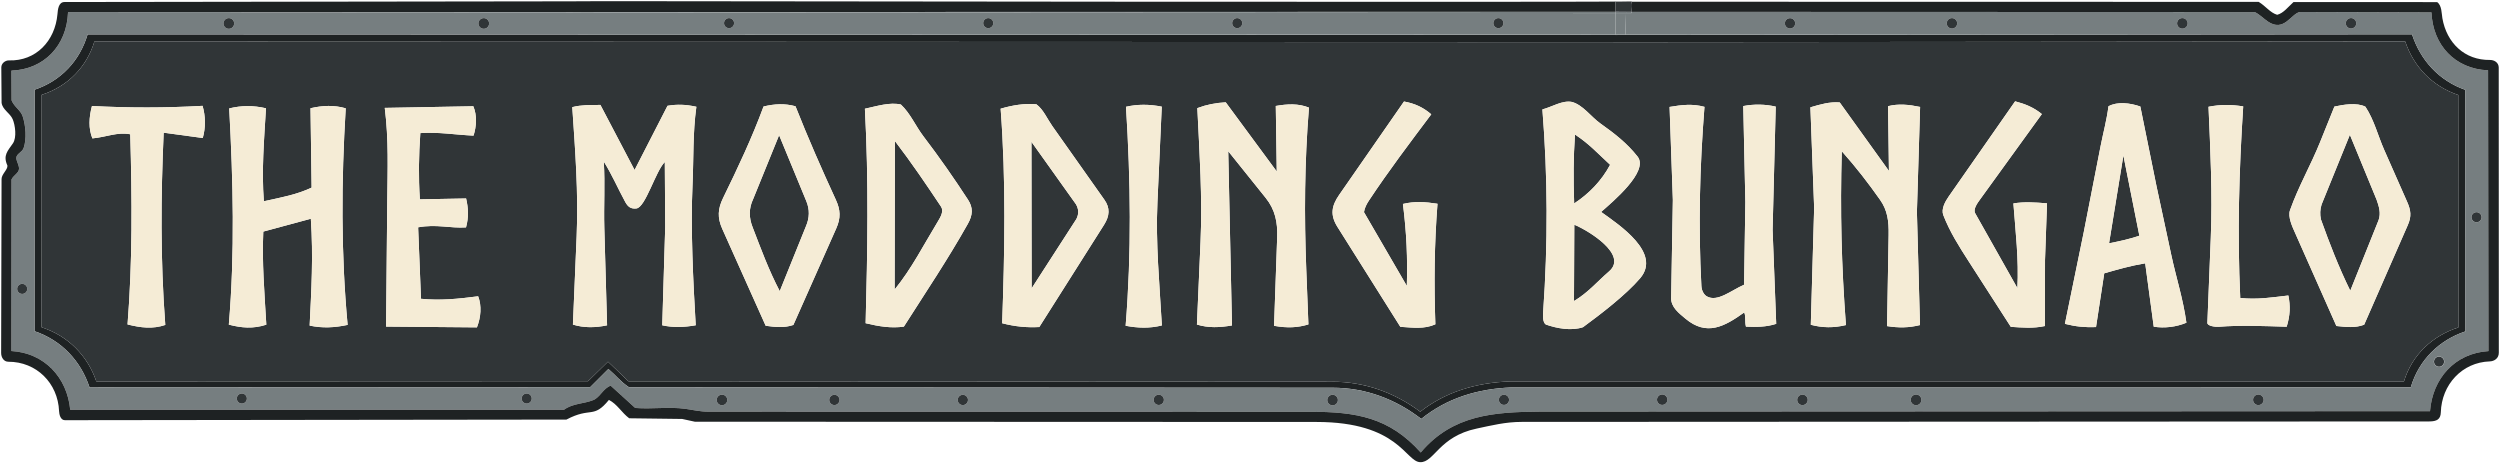
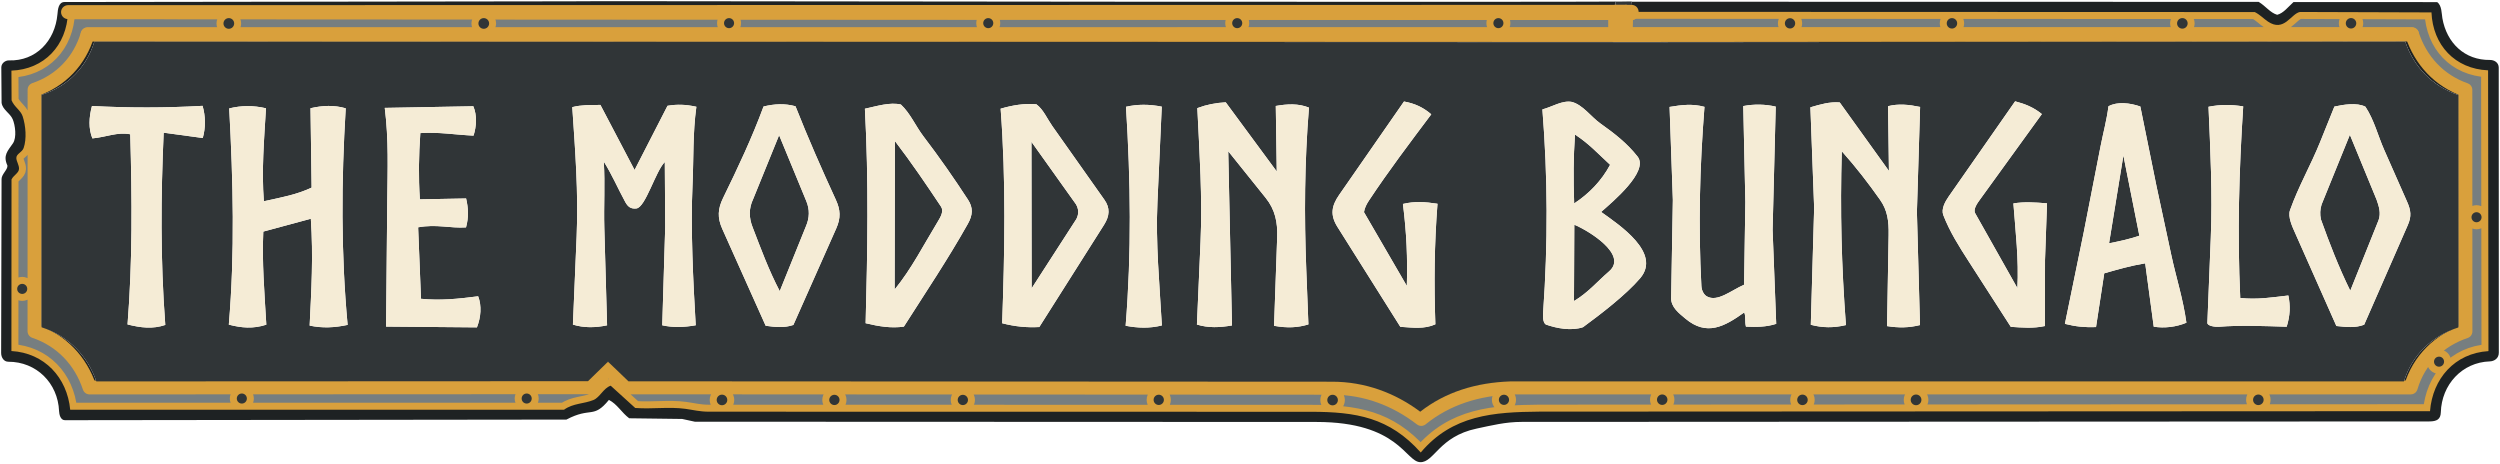
<svg xmlns="http://www.w3.org/2000/svg" id="Layer_1" version="1.1" viewBox="23.016 357.677 537.794 99.67">
  <path d="M271.501,442.908c-.2.2-.324.477-.324.782,0,.305.124.582.324.782-.2-.2-.324-.477-.324-.782s.124-.582.324-.782Z" fill="none" />
  <path d="M273.066,442.908c.2.2.324.477.324.782s-.124.582-.324.782c.2-.2.324-.477.324-.782,0-.305-.124-.582-.324-.782Z" fill="none" />
  <path d="M370.524,365.202l-328.661-.131c-1.689,5.68-5.693,9.972-11.407,11.906l-.013,51.947c5.783,1.953,9.932,6.353,11.839,12.098l107.687-.052,3.918-3.915c1.586,1.33,2.618,2.743,4.457,3.942l151.343.088c7.143.004,13.599,2.494,19.062,6.708,5.525-4.467,12.137-6.492,19.42-6.77l193.437-.003c1.77-5.982,6.193-10.2,11.769-12.057l-.019-51.953c-5.617-1.97-9.627-6.3-11.474-11.953l-171.358.156v-.012ZM540.423,366.607c1.836,5.441,5.823,9.609,11.407,11.505l.019,50.007c-5.544,1.787-9.941,5.847-11.701,11.605l-192.308.003c-7.241.268-13.814,2.216-19.307,6.517-5.431-4.056-11.849-6.453-18.951-6.457l-151.377-.085s-4.395-4.247-4.398-4.216l-4.298,4.19-105.77.05c-1.896-5.53-6.021-9.765-11.77-11.645l.013-50.002c5.68-1.861,9.661-5.993,11.341-11.46l326.743.126v.012l170.358-.15Z" fill="#1e2223" />
-   <path d="M372.803,360.485l-.14,4.577,169.219-.004c1.846,5.653,5.857,9.983,11.474,11.953l.019,51.953c-5.577,1.857-9.999,6.074-11.769,12.057l-193.437.003c-7.284.278-13.895,2.303-19.42,6.77-5.462-4.214-11.919-6.704-19.062-6.708l-151.343-.088c-1.839-1.199-2.871-2.612-4.457-3.942l-3.918,3.915-107.687.052c-1.907-5.745-6.056-10.145-11.839-12.098l.013-51.947c5.714-1.934,9.718-6.226,11.407-11.906l328.661-.008c-0-1.519 0-3.054-.004-4.578l-332.867-.198c-.251,7.182-5.145,12.329-12.175,12.583l.032,6.388c.566,1.425,1.952,2.121,2.387,3.449.661,2.018.89,4.832.208,6.805-.33.954-1.612,1.245-1.572,2.188.031.728.608,1.487.577,2.302-.034.896-1.163,1.359-1.613,2.271l-.023,36.917c7.094.404,11.99,5.702,12.647,12.624l106.237-.003c1.965-1.412,4.254-1.24,6.315-2.082,1.404-.573,2.156-2.56,3.716-3.082l5.277,4.792c3.668.277,7.24-.296,10.765.182,1.787.242,3.063.617,5.109.617l129.387.021c9.829.002,16.982,1.213,23.718,8.759,6.798-8.073,15.642-8.709,25.583-8.794l191.53-.096c.55-6.991,5.317-12.477,12.57-12.92l-.079-60.402c-7.14-.299-11.884-5.457-12.177-12.46l-28.277-.093c-1.92.31-3.401,4.446-6.923,2.05-.985-.67-1.623-1.421-2.806-2.032l-134.053-.048c-.004.088-.014.175-.014.263l-1.193-.001ZM345.348,361.572c.598,0,1.083.485,1.083,1.083s-.485,1.083-1.083,1.083c-.598,0-1.084-.485-1.084-1.083s.485-1.083,1.084-1.083ZM289.163,361.572c.598,0,1.084.485,1.084,1.083s-.485,1.083-1.084,1.083c-.598,0-1.083-.485-1.083-1.083s.485-1.083,1.083-1.083ZM235.607,361.572c.598,0,1.084.485,1.084,1.083s-.485,1.083-1.084,1.083c-.598,0-1.083-.485-1.083-1.083s.485-1.083,1.083-1.083ZM179.848,361.572c.598,0,1.084.485,1.084,1.083s-.485,1.083-1.084,1.083c-.598,0-1.083-.485-1.083-1.083s.485-1.083,1.083-1.083ZM127.083,361.572c.635,0,1.151.515,1.151,1.15s-.515,1.15-1.151,1.15c-.635,0-1.151-.515-1.151-1.15s.515-1.15,1.151-1.15ZM72.239,361.572c.635,0,1.151.515,1.151,1.15s-.515,1.15-1.151,1.15c-.635,0-1.151-.515-1.151-1.15s.515-1.15,1.151-1.15ZM27.794,420.906c-.598,0-1.084-.485-1.084-1.083s.485-1.083,1.084-1.083c.598,0,1.083.485,1.083,1.083s-.485,1.083-1.083,1.083ZM75.039,444.492c-.598,0-1.084-.485-1.084-1.083,0-.598.485-1.083,1.084-1.083.598,0,1.083.485,1.083,1.083,0,.598-.485,1.083-1.083,1.083ZM136.316,444.492c-.598,0-1.084-.485-1.084-1.083,0-.598.485-1.083,1.084-1.083.598,0,1.083.485,1.083,1.083,0,.598-.485,1.083-1.083,1.083ZM178.327,444.85c-.629,0-1.14-.51-1.14-1.139,0-.629.51-1.139,1.14-1.139s1.139.51,1.139,1.139c0,.629-.51,1.139-1.139,1.139ZM202.509,444.812c-.61,0-1.105-.495-1.105-1.105,0-.61.495-1.104,1.105-1.104.61,0,1.105.495,1.105,1.104,0,.61-.495,1.105-1.105,1.105ZM230.141,444.818c-.61,0-1.105-.495-1.105-1.105,0-.61.495-1.105,1.105-1.105s1.105.495,1.105,1.105c0,.61-.495,1.105-1.105,1.105ZM273.066,444.472c-.2.2-.477.324-.782.324s-.582-.124-.782-.324c-.2-.2-.324-.477-.324-.782,0-.305.124-.582.324-.782.2-.2.477-.324.782-.324s.582.124.782.324c.2.2.324.477.324.782,0,.305-.124.582-.324.782ZM309.68,444.874c-.629,0-1.138-.509-1.138-1.138s.51-1.138,1.138-1.138c.629,0,1.138.509,1.138,1.138s-.51,1.138-1.138,1.138ZM346.546,444.781c-.606,0-1.097-.491-1.097-1.097s.491-1.097,1.097-1.097,1.097.491,1.097,1.097-.491,1.097-1.097,1.097ZM380.588,444.782c-.622,0-1.125-.504-1.125-1.125s.504-1.125,1.125-1.125,1.125.504,1.125,1.125-.504,1.125-1.125,1.125ZM410.757,444.825c-.625,0-1.131-.506-1.131-1.13s.506-1.13,1.131-1.13c.625,0,1.131.506,1.131,1.13s-.506,1.13-1.131,1.13ZM435.195,444.847c-.636,0-1.152-.515-1.152-1.151,0-.636.516-1.151,1.152-1.151s1.152.515,1.152,1.151c0,.636-.516,1.151-1.152,1.151ZM508.826,444.82c-.628,0-1.137-.509-1.137-1.137,0-.628.509-1.137,1.137-1.137.628,0,1.137.509,1.137,1.137,0,.628-.509,1.137-1.137,1.137ZM547.697,436.6c-.619,0-1.121-.502-1.121-1.12s.502-1.12,1.121-1.12c.619,0,1.121.502,1.121,1.12s-.502,1.12-1.121,1.12ZM555.762,403.315c.604,0,1.094.489,1.094,1.093,0,.604-.49,1.093-1.094,1.093-.604,0-1.094-.489-1.094-1.093,0-.604.49-1.093,1.094-1.093ZM528.763,361.562c.622,0,1.126.504,1.126,1.125s-.504,1.125-1.126,1.125c-.622,0-1.126-.504-1.126-1.125s.504-1.125,1.126-1.125ZM492.481,361.568c.628,0,1.136.508,1.136,1.136s-.509,1.136-1.136,1.136c-.628,0-1.136-.508-1.136-1.136s.509-1.136,1.136-1.136ZM442.916,361.573c.62,0,1.123.503,1.123,1.123,0,.62-.503,1.123-1.123,1.123s-1.123-.503-1.123-1.123c0-.62.503-1.123,1.123-1.123ZM408.083,361.59c.613,0,1.109.496,1.109,1.109,0,.612-.497,1.109-1.109,1.109s-1.109-.496-1.109-1.109c0-.612.497-1.109,1.109-1.109Z" fill="#767e80" />
+   <path d="M372.803,360.485l-.14,4.577,169.219-.004c1.846,5.653,5.857,9.983,11.474,11.953l.019,51.953c-5.577,1.857-9.999,6.074-11.769,12.057l-193.437.003c-7.284.278-13.895,2.303-19.42,6.77-5.462-4.214-11.919-6.704-19.062-6.708l-151.343-.088c-1.839-1.199-2.871-2.612-4.457-3.942l-3.918,3.915-107.687.052c-1.907-5.745-6.056-10.145-11.839-12.098l.013-51.947c5.714-1.934,9.718-6.226,11.407-11.906l328.661-.008c-0-1.519 0-3.054-.004-4.578l-332.867-.198c-.251,7.182-5.145,12.329-12.175,12.583l.032,6.388c.566,1.425,1.952,2.121,2.387,3.449.661,2.018.89,4.832.208,6.805-.33.954-1.612,1.245-1.572,2.188.031.728.608,1.487.577,2.302-.034.896-1.163,1.359-1.613,2.271l-.023,36.917c7.094.404,11.99,5.702,12.647,12.624l106.237-.003c1.965-1.412,4.254-1.24,6.315-2.082,1.404-.573,2.156-2.56,3.716-3.082l5.277,4.792c3.668.277,7.24-.296,10.765.182,1.787.242,3.063.617,5.109.617l129.387.021c9.829.002,16.982,1.213,23.718,8.759,6.798-8.073,15.642-8.709,25.583-8.794l191.53-.096c.55-6.991,5.317-12.477,12.57-12.92l-.079-60.402c-7.14-.299-11.884-5.457-12.177-12.46l-28.277-.093c-1.92.31-3.401,4.446-6.923,2.05-.985-.67-1.623-1.421-2.806-2.032l-134.053-.048c-.004.088-.014.175-.014.263l-1.193-.001ZM345.348,361.572c.598,0,1.083.485,1.083,1.083s-.485,1.083-1.083,1.083c-.598,0-1.084-.485-1.084-1.083s.485-1.083,1.084-1.083ZM289.163,361.572c.598,0,1.084.485,1.084,1.083s-.485,1.083-1.084,1.083c-.598,0-1.083-.485-1.083-1.083s.485-1.083,1.083-1.083ZM235.607,361.572c.598,0,1.084.485,1.084,1.083s-.485,1.083-1.084,1.083c-.598,0-1.083-.485-1.083-1.083s.485-1.083,1.083-1.083ZM179.848,361.572c.598,0,1.084.485,1.084,1.083s-.485,1.083-1.084,1.083c-.598,0-1.083-.485-1.083-1.083s.485-1.083,1.083-1.083ZM127.083,361.572c.635,0,1.151.515,1.151,1.15s-.515,1.15-1.151,1.15c-.635,0-1.151-.515-1.151-1.15s.515-1.15,1.151-1.15ZM72.239,361.572c.635,0,1.151.515,1.151,1.15s-.515,1.15-1.151,1.15c-.635,0-1.151-.515-1.151-1.15s.515-1.15,1.151-1.15ZM27.794,420.906c-.598,0-1.084-.485-1.084-1.083s.485-1.083,1.084-1.083c.598,0,1.083.485,1.083,1.083s-.485,1.083-1.083,1.083ZM75.039,444.492c-.598,0-1.084-.485-1.084-1.083,0-.598.485-1.083,1.084-1.083.598,0,1.083.485,1.083,1.083,0,.598-.485,1.083-1.083,1.083ZM136.316,444.492c-.598,0-1.084-.485-1.084-1.083,0-.598.485-1.083,1.084-1.083.598,0,1.083.485,1.083,1.083,0,.598-.485,1.083-1.083,1.083ZM178.327,444.85c-.629,0-1.14-.51-1.14-1.139,0-.629.51-1.139,1.14-1.139s1.139.51,1.139,1.139c0,.629-.51,1.139-1.139,1.139ZM202.509,444.812c-.61,0-1.105-.495-1.105-1.105,0-.61.495-1.104,1.105-1.104.61,0,1.105.495,1.105,1.104,0,.61-.495,1.105-1.105,1.105ZM230.141,444.818c-.61,0-1.105-.495-1.105-1.105,0-.61.495-1.105,1.105-1.105s1.105.495,1.105,1.105c0,.61-.495,1.105-1.105,1.105ZM273.066,444.472c-.2.2-.477.324-.782.324s-.582-.124-.782-.324c-.2-.2-.324-.477-.324-.782,0-.305.124-.582.324-.782.2-.2.477-.324.782-.324s.582.124.782.324c.2.2.324.477.324.782,0,.305-.124.582-.324.782ZM309.68,444.874c-.629,0-1.138-.509-1.138-1.138s.51-1.138,1.138-1.138c.629,0,1.138.509,1.138,1.138s-.51,1.138-1.138,1.138ZM346.546,444.781c-.606,0-1.097-.491-1.097-1.097s.491-1.097,1.097-1.097,1.097.491,1.097,1.097-.491,1.097-1.097,1.097ZM380.588,444.782c-.622,0-1.125-.504-1.125-1.125s.504-1.125,1.125-1.125,1.125.504,1.125,1.125-.504,1.125-1.125,1.125ZM410.757,444.825c-.625,0-1.131-.506-1.131-1.13s.506-1.13,1.131-1.13c.625,0,1.131.506,1.131,1.13s-.506,1.13-1.131,1.13ZM435.195,444.847c-.636,0-1.152-.515-1.152-1.151,0-.636.516-1.151,1.152-1.151s1.152.515,1.152,1.151c0,.636-.516,1.151-1.152,1.151ZM508.826,444.82c-.628,0-1.137-.509-1.137-1.137,0-.628.509-1.137,1.137-1.137.628,0,1.137.509,1.137,1.137,0,.628-.509,1.137-1.137,1.137ZM547.697,436.6c-.619,0-1.121-.502-1.121-1.12s.502-1.12,1.121-1.12c.619,0,1.121.502,1.121,1.12s-.502,1.12-1.121,1.12ZM555.762,403.315c.604,0,1.094.489,1.094,1.093,0,.604-.49,1.093-1.094,1.093-.604,0-1.094-.489-1.094-1.093,0-.604.49-1.093,1.094-1.093ZM528.763,361.562c.622,0,1.126.504,1.126,1.125s-.504,1.125-1.126,1.125c-.622,0-1.126-.504-1.126-1.125s.504-1.125,1.126-1.125ZM492.481,361.568c.628,0,1.136.508,1.136,1.136s-.509,1.136-1.136,1.136c-.628,0-1.136-.508-1.136-1.136s.509-1.136,1.136-1.136ZM442.916,361.573c.62,0,1.123.503,1.123,1.123,0,.62-.503,1.123-1.123,1.123s-1.123-.503-1.123-1.123c0-.62.503-1.123,1.123-1.123ZM408.083,361.59c.613,0,1.109.496,1.109,1.109,0,.612-.497,1.109-1.109,1.109s-1.109-.496-1.109-1.109c0-.612.497-1.109,1.109-1.109Z" fill="#767e80" stroke="#D9A03C" stroke-width="3" stroke-linejoin="round" />
  <path d="M370.065,366.746l-326.743-.126c-1.679,5.467-5.66,9.599-11.341,11.46l-.013,50.002c5.749,1.88,9.874,6.115,11.77,11.645l105.77-.05,4.298-4.19c.003-.031,4.398,4.216,4.398,4.216l151.377.085c7.101.004,13.52,2.401,18.951,6.457,5.493-4.3,12.066-6.249,19.307-6.517l192.308-.003c1.76-5.758,6.156-9.818,11.701-11.605l-.019-50.007c-5.584-1.896-9.571-6.064-11.407-11.505l-170.358.15v-.012ZM66.632,387.364l-8.407-1.145c-.598,13.696-.729,27.021.348,41.359-2.724.921-5.242.612-8.121-.108,1.076-13.606.975-26.885.583-40.912-2.888-.514-5.027.585-8.146.892-.86-2.122-.748-4.496-.091-6.968,8.036.412,15.595.428,23.797-.036.651,2.252.682,4.658.039,6.917ZM89.626,427.718c.374-7.673.798-14.837.258-22.987l-10.227,2.763c-.29,6.702.227,12.79.652,20.028-2.852.921-5.285.707-8.069-.009,1.314-15.578.927-30.782.083-46.513,2.669-.647,5.152-.665,7.912-.028-.416,6.939-.962,13.276-.459,20,3.87-.854,7.086-1.424,10.274-2.936l-.237-17.076c2.668-.61,5.048-.706,7.576.017-.952,15.771-1.034,30.961.409,46.59-2.881.618-5.453.724-8.17.151ZM125.612,428.102l-19.544-.172.254-27.09c.063-6.724.33-13.048-.537-19.951l19.05-.352c.826,1.986.69,4.273.048,6.316-4.039-.187-7.372-.804-11.447-.547-.335,4.736-.413,9.441-.1,14.256l9.946-.187c.476,2.01.591,4.048-.019,6.22-3.449.223-6.345-.745-10.298-.016l.617,15.378c4.174.408,7.805.037,12.293-.538.796,2.067.597,4.489-.263,6.687ZM172.679,427.649c-2.593.45-4.818.522-7.201.005l.637-21.135-.088-13.995c-2.007,2.023-4.143,9.765-6.108,9.995-1.175.137-1.825-.336-2.4-1.393-1.613-2.961-2.829-5.844-4.615-8.686.297,4.984-.022,9.462.114,14.27l.593,20.946c-2.5.532-4.967.583-7.35-.154l.803-19.064c.395-9.371-.316-18.402-.941-27.712,2.003-.506,3.823-.461,6.057-.471l7.344,13.991,7.088-13.81c2.119-.35,3.906-.294,6.208.208-.794,5.687-.57,11.232-.833,16.954-.422,9.219.141,20.61.693,30.051ZM202.905,406.824l-9.221,20.756c-1.993.675-3.849.462-5.955.178l-9.324-20.805c-1.111-2.479-.985-4.347.177-6.721,3.168-6.476,6.175-12.857,8.688-19.643,2.396-.578,4.593-.68,6.873-.05,2.726,6.888,5.606,13.445,8.673,20.105,1.01,2.193,1.101,3.903.09,6.18ZM231.234,405.799c-4.314,7.674-9.042,14.696-13.78,22.139-2.725.39-5.334-.037-8.226-.73.411-15.531.674-30.64-.158-46.141,2.659-.578,5.406-1.452,7.747-.902,2.029,1.898,3.163,4.628,4.849,6.84,3.417,4.483,6.54,8.952,9.6,13.656,1.084,1.667,1.046,3.22-.032,5.137ZM260.513,406.043l-13.925,21.984c-2.678.145-5.176-.088-7.99-.813.544-15.487.843-30.606-.328-46.154,2.578-.754,5.124-1.176,7.684-.948,1.494,1.083,2.336,3.127,3.429,4.674l11.217,15.876c1.238,1.753,1.141,3.442-.087,5.381ZM265.159,427.756c1.276-15.753,1.082-31.059.078-47.104,2.439-.572,5-.564,7.696-.031l-.929,20.514c-.405,8.947.451,17.585.953,26.552-2.661.651-5.102.574-7.798.069ZM304.022,415.725l.457,11.741c-2.34.693-4.424.814-7.391.303l.671-19.064c.112-3.189-.42-5.902-2.47-8.457l-8.058-10.041.807,37.479c-2.635.451-5.079.573-7.543-.195l.775-17.746c.424-9.697-.22-19.052-.688-28.808,2.056-.773,3.952-1.13,6.112-1.25l10.975,14.879-.209-14.092c2.525-.443,4.845-.566,7.137.353-.958,11.84-1.03,23.204-.574,34.898ZM331.789,427.445c-2.428,1.076-4.827.708-7.535.537l-13.522-21.478c-1.604-2.547-1.315-4.493.368-6.916l13.942-20.075c2.256.412,4.076,1.217,5.865,2.755-4.652,6.2-9.16,12.136-13.405,18.547-.466.704-.952,1.594-1.07,2.5l9.217,15.872c.18-5.974-.048-11.36-.837-17.634,2.525-.615,4.803-.448,7.435-.045-.681,8.703-.758,17.09-.457,25.937ZM515.638,402.894c1.822-5.135,4.463-9.673,6.47-14.654l3.077-7.635c1.895-.416,4.846-.921,6.676.034,1.888,2.872,2.676,6.197,4.043,9.29l4.934,11.173c.807,1.828.966,3.106.144,4.984l-9.393,21.443c-1.979.751-3.877.489-5.976.276l-8.864-19.976c-.591-1.333-1.626-3.485-1.112-4.936ZM498.105,380.646c2.544-.492,4.798-.503,7.466-.081-.901,13.791-1.29,27.287-.636,41.209,3.604.404,6.817-.124,10.349-.533.455,2.275.398,4.239-.363,6.72-4.917-.148-9.918-.361-14.632.01-.639.05-2.457-.133-2.429-.852l.732-18.267c.381-9.508-.08-18.683-.488-28.207ZM471.294,407.478l3.596-18.372c.557-2.846,1.32-5.605,1.694-8.566,1.934-1.061,4.642-.717,6.853.047l3.473,17.095,3.198,14.886c1.043,4.856,2.525,9.344,3.243,14.53-2.148.901-4.691,1.23-7.029.855l-1.838-13.632c-3.153.524-5.835,1.3-8.808,2.153l-1.769,11.565c-2.307.091-4.329-.091-6.694-.696l4.081-19.864ZM442.22,399.937l14.284-20.466c2.297.61,4.014,1.334,5.749,2.744l-13.32,18.404c-.498.689-1.513,2.056-1.021,2.93l9.081,16.108c.313-6.243-.394-11.976-.861-18.221,2.299-.375,4.495-.24,7.234-.019l-.43,12.175-.029,14.22c-2.576.555-4.807.33-7.331.174l-9.063-14.083c-2.078-3.228-4.062-6.348-5.46-9.955-.498-1.286.392-2.903,1.165-4.012ZM418.776,379.716l10.581,14.73-.188-13.929c2.254-.564,4.465-.348,6.895.166l-.688,22.598.662,24.323c-2.405.598-4.542.622-7.085.226l.339-19.595c.052-3.009-.241-5.31-1.845-7.58-2.531-3.581-5.116-6.953-8.231-10.444-.369,12.955-.07,24.593.89,37.394-2.628.628-5.019.613-7.558-.063l.721-25.125-.807-21.653c2.206-.646,4.123-1.22,6.312-1.047ZM389.678,380.661c-1.028,12.983-1.343,25.635-.664,38.556.055,1.041.598,1.886,1.149,2.205,2.282,1.32,5.212-1.258,8.037-2.495l.271-17.798-.448-20.636c2.451-.459,4.701-.39,6.982.117l-.671,26.531.778,20.202c-2.19.703-4.322.694-6.513.599-.29-1.206.016-2.056-.364-3.062-4.287,3.073-8.094,5.172-12.674,1.325-1.349-1.133-3.086-2.429-3.052-4.405l.364-21.101-.703-20.016c2.644-.446,4.904-.721,7.507-.021ZM375.286,391.357c2.502,3.192-5.378,9.741-7.841,11.916,4.015,2.861,13.013,8.84,8.396,14.259-3.002,3.523-8.433,7.699-12.295,10.529-2.473.846-5.598.268-7.99-.571-.707-.482-.634-1.912-.577-2.729,1.03-14.659,1.001-28.938-.166-43.543,2.122-.568,4.322-2.015,6.358-1.608,2.384.658,4.098,3.195,6.113,4.625,2.973,2.11,5.741,4.24,8.002,7.124Z" fill="#303537" />
  <path d="M555.762,405.501c.604,0,1.094-.489,1.094-1.093,0-.604-.49-1.093-1.094-1.093-.604,0-1.094.489-1.094,1.093,0,.604.49,1.093,1.094,1.093ZM555.762,403.325c.598,0,1.083.485,1.083,1.083,0,.598-.485,1.083-1.083,1.083-.598,0-1.084-.485-1.084-1.083,0-.598.485-1.083,1.084-1.083Z" fill="none" />
  <path d="M547.697,434.359c-.619,0-1.121.502-1.121,1.12s.502,1.12,1.121,1.12c.619,0,1.121-.502,1.121-1.12s-.502-1.12-1.121-1.12ZM547.697,436.562c-.598,0-1.084-.485-1.084-1.083s.485-1.083,1.084-1.083c.598,0,1.083.485,1.083,1.083s-.485,1.083-1.083,1.083Z" fill="none" />
  <path d="M560.541,372.245c-0-1.164-1.03-1.684-1.901-1.672-5.424.077-9.302-3.658-10.227-8.979-.178-1.022-.1-2.73-1.122-3.465l-30.908-.003c-1.167,1.058-2.175,2.41-3.509,2.733-1.519-.452-2.436-1.85-3.978-2.781l-134.901-.028c.191.729.052,1.448.015,2.173l134.053.048c1.183.611,1.821,1.362,2.806,2.032,3.523,2.396,5.004-1.741,6.923-2.05l28.277.093c.294,7.003,5.037,12.161,12.177,12.46l.079,60.402c-7.253.444-12.02,5.929-12.57,12.92l-191.53.096c-9.94.085-18.785.721-25.583,8.794-6.736-7.546-13.889-8.757-23.718-8.759l-129.387-.021c-2.046-0-3.322-.374-5.109-.617-3.525-.478-7.096.095-10.765-.182l-5.277-4.792c-1.559.521-2.312,2.508-3.716,3.082-2.061.842-4.35.67-6.315,2.082l-106.237.003c-.657-6.922-5.552-12.22-12.647-12.624l.023-36.917c.45-.912,1.58-1.375,1.613-2.271.031-.816-.546-1.575-.577-2.302-.04-.943,1.242-1.234,1.572-2.188.682-1.973.453-4.787-.208-6.805-.435-1.329-1.821-2.024-2.387-3.449l-.032-6.388c7.03-.254,11.923-5.401,12.175-12.583l332.866-.063v-.001l-.007-2.172,3.482.001c-.007-.028-.006-.055-.014-.083-.972.26-220.028-.045-220.993-.041l-7.271.035-108.83.149c-1.32.006-1.425,1.697-1.507,2.616-.513,5.78-4.645,10.122-10.423,9.942-.775-.024-1.656.597-1.655,1.521l.059,7.588c.177,1.489,1.83,2.225,2.391,3.547.543,1.281.899,3.943.048,5.188-1.103,1.613-2.194,2.571-1.186,4.777.112.855-1.256,1.844-1.259,2.897l-.09,37.411c-.002.944.554,1.896,1.548,1.895,6.025-.009,10.663,4.562,10.916,10.635.028.666.289,1.942,1.256,1.939l107.884-.132c5.3-2.814,5.748-.066,9.138-4.233,1.808.924,2.732,2.741,4.365,3.952l11.404.148,2.722.592,133.723.053c17.699.007,19.146,8.561,22.312,8.65,3.024.085,4.011-5.515,12.149-7.228,3.182-.67,6.166-1.433,9.675-1.435l195.253-.1c1.604-.001,2.433-.452,2.476-1.968.167-5.919,4.551-10.763,10.544-10.948.94-.029,1.93-.647,1.93-1.858l-.019-61.314Z" fill="#1e2223" />
  <path d="M370.519,360.222l2.24.001h.052l1.199 0c.036-.724.176-1.443-.015-2.173l-3.482-.001.007,2.172Z" fill="#303537" />
  <path d="M215.528,388.016l-.061,31.94c3.672-4.516,6.187-9.521,9.306-14.646.592-.973,1.319-2.216.671-3.187-3.179-4.762-6.24-9.3-9.916-14.107Z" fill="#303537" />
  <path d="M361.607,422.435c3-1.768,5.021-4.202,7.561-6.394,4.145-3.577-4.527-8.81-7.491-10.021l-.07,16.415Z" fill="#303537" />
  <path d="M190.616,386.761l-5.589,13.755c-.949,1.975-.914,4.032-.108,6.049,1.784,4.612,3.406,9.093,5.833,13.743l5.637-13.953c.778-1.789.836-3.606.074-5.423l-5.846-14.172Z" fill="#303537" />
  <path d="M479.794,391.135l-3.081,18.874c2.255-.436,4.229-.856,6.518-1.624l-3.437-17.25Z" fill="#303537" />
  <path d="M244.896,388.185l.042,31.521,9.63-14.921c.587-1.172.464-2.171-.078-3.146l-9.594-13.454Z" fill="#303537" />
  <path d="M528.599,420.215l6.094-15.187c.534-1.497.083-2.944-.428-4.384l-5.75-13.967-6.092,15.007c-.321,1.062-.376,2.096-.134,3.194,1.874,5.217,3.787,10.18,6.31,15.336Z" fill="#303537" />
  <path d="M361.648,401.435c3.286-2.148,5.923-4.941,7.731-8.306-2.733-2.523-4.566-4.559-7.558-6.51-.338,4.971-.358,9.469-.173,14.816Z" fill="#303537" />
-   <path d="M370.524,365.062l2.139-0.0.14-4.577-2.283-.001c.004,1.525.004,3.059.004,4.578Z" fill="#767e80" />
-   <path d="M370.519,360.223l-332.866.063,332.867.198c-0-.087,0-.174-0-.261Z" fill="#767e80" />
-   <path d="M372.803,360.485l.008-.263h-.052l-2.24 0c0.0.087,0,.174 0.0.261l2.283.001Z" fill="#767e80" />
-   <polygon points="370.519 360.222 370.519 360.223 372.759 360.223 370.519 360.222" fill="#767e80" />
-   <path d="M372.803,360.485l1.193.001c0-.088.01-.175.014-.263l-1.199-0-.008.263Z" fill="#767e80" />
-   <path d="M370.524,365.202l2.135.001.004-.141-2.139 0c0,.046 0.0.093 0.0.14Z" fill="#767e80" />
-   <path d="M370.524,365.062l-328.661.008,328.661.131c0-.046-0-.093-0-.14Z" fill="#767e80" />
-   <polygon points="370.524 365.202 370.524 365.214 541.882 365.058 372.663 365.062 372.658 365.203 370.524 365.202" fill="#767e80" />
+   <path d="M370.524,365.062l2.139-0.0.14-4.577-2.283-.001c.004,1.525.004,3.059.004,4.578Z" fill="#767e80" stroke="#D9A03C" stroke-width="3" stroke-linejoin="round" />
+   <path d="M370.519,360.223l-332.866.063,332.867.198c-0-.087,0-.174-0-.261Z" fill="#767e80" stroke="#D9A03C" stroke-width="3" stroke-linejoin="round" />
+   <path d="M372.803,360.485l.008-.263h-.052l-2.24 0c0.0.087,0,.174 0.0.261l2.283.001Z" fill="#767e80" stroke="#D9A03C" stroke-width="3" stroke-linejoin="round" />
+   <polygon points="370.519 360.222 370.519 360.223 372.759 360.223 370.519 360.222" fill="#767e80" stroke="#D9A03C" stroke-width="3" stroke-linejoin="round" />
+   <path d="M372.803,360.485l1.193.001c0-.088.01-.175.014-.263l-1.199-0-.008.263Z" fill="#767e80" stroke="#D9A03C" stroke-width="3" stroke-linejoin="round" />
+   <path d="M370.524,365.202l2.135.001.004-.141-2.139 0c0,.046 0.0.093 0.0.14Z" fill="#767e80" stroke="#D9A03C" stroke-width="3" stroke-linejoin="round" />
+   <path d="M370.524,365.062l-328.661.008,328.661.131c0-.046-0-.093-0-.14Z" fill="#767e80" stroke="#D9A03C" stroke-width="3" stroke-linejoin="round" />
+   <polygon points="370.524 365.202 370.524 365.214 541.882 365.058 372.663 365.062 372.658 365.203 370.524 365.202" fill="#767e80" stroke="#D9A03C" stroke-width="3" stroke-linejoin="round" />
  <path d="M127.083,363.872c.635,0,1.151-.515,1.151-1.15s-.515-1.15-1.151-1.15c-.635,0-1.151.515-1.151,1.15s.515,1.15,1.151,1.15Z" fill="#303537" />
  <path d="M72.239,363.872c.635,0,1.151-.515,1.151-1.15s-.515-1.15-1.151-1.15c-.635,0-1.151.515-1.151,1.15s.515,1.15,1.151,1.15Z" fill="#303537" />
  <path d="M442.916,363.819c.62,0,1.123-.503,1.123-1.123,0-.62-.503-1.123-1.123-1.123s-1.123.503-1.123,1.123c0,.62.503,1.123,1.123,1.123Z" fill="#303537" />
  <path d="M528.763,363.812c.622,0,1.126-.504,1.126-1.125s-.504-1.125-1.126-1.125c-.622,0-1.126.504-1.126,1.125s.504,1.125,1.126,1.125Z" fill="#303537" />
  <path d="M492.481,363.839c.628,0,1.136-.508,1.136-1.136s-.509-1.136-1.136-1.136c-.628,0-1.136.508-1.136,1.136s.509,1.136,1.136,1.136Z" fill="#303537" />
  <path d="M408.083,363.808c.613,0,1.109-.496,1.109-1.109,0-.612-.497-1.109-1.109-1.109s-1.109.496-1.109,1.109c0,.612.497,1.109,1.109,1.109Z" fill="#303537" />
  <path d="M230.141,442.608c-.61,0-1.105.495-1.105,1.105,0,.61.495,1.105,1.105,1.105s1.105-.495,1.105-1.105c0-.61-.495-1.105-1.105-1.105Z" fill="#303537" />
  <path d="M273.066,442.908c-.2-.2-.477-.324-.782-.324s-.582.124-.782.324c-.2.2-.324.477-.324.782s.124.582.324.782c.2.2.477.324.782.324s.582-.124.782-.324c.2-.2.324-.477.324-.782s-.124-.582-.324-.782Z" fill="#303537" />
  <path d="M271.501,444.472c.2.2.477.324.782.324s.582-.124.782-.324c-.2.2-.477.324-.782.324s-.582-.124-.782-.324Z" fill="#303537" />
  <path d="M273.066,442.908c-.2-.2-.477-.324-.782-.324s-.582.124-.782.324c.2-.2.477-.324.782-.324s.582.124.782.324Z" fill="#303537" />
  <path d="M136.316,442.326c-.598,0-1.084.485-1.084,1.083,0,.598.485,1.083,1.084,1.083.598,0,1.083-.485,1.083-1.083,0-.598-.485-1.083-1.083-1.083Z" fill="#303537" />
  <path d="M75.039,442.326c-.598,0-1.084.485-1.084,1.083,0,.598.485,1.083,1.084,1.083.598,0,1.083-.485,1.083-1.083,0-.598-.485-1.083-1.083-1.083Z" fill="#303537" />
  <path d="M202.509,442.603c-.61,0-1.105.495-1.105,1.104,0,.61.495,1.105,1.105,1.105.61,0,1.105-.495,1.105-1.105,0-.61-.495-1.104-1.105-1.104Z" fill="#303537" />
  <path d="M309.68,442.598c-.629,0-1.138.509-1.138,1.138s.51,1.138,1.138,1.138c.629,0,1.138-.509,1.138-1.138s-.51-1.138-1.138-1.138Z" fill="#303537" />
  <path d="M178.327,442.572c-.629,0-1.14.51-1.14,1.139,0,.629.51,1.139,1.14,1.139s1.139-.51,1.139-1.139c0-.629-.51-1.139-1.139-1.139Z" fill="#303537" />
  <path d="M508.826,442.546c-.628,0-1.137.509-1.137,1.137,0,.628.509,1.137,1.137,1.137.628,0,1.137-.509,1.137-1.137,0-.628-.509-1.137-1.137-1.137Z" fill="#303537" />
  <path d="M435.195,442.545c-.636,0-1.152.515-1.152,1.151,0,.636.516,1.151,1.152,1.151s1.152-.515,1.152-1.151c0-.636-.516-1.151-1.152-1.151Z" fill="#303537" />
  <path d="M410.757,442.564c-.625,0-1.131.506-1.131,1.13s.506,1.13,1.131,1.13c.625,0,1.131-.506,1.131-1.13s-.506-1.13-1.131-1.13Z" fill="#303537" />
  <path d="M380.588,442.533c-.622,0-1.125.504-1.125,1.125s.504,1.125,1.125,1.125,1.125-.504,1.125-1.125-.504-1.125-1.125-1.125Z" fill="#303537" />
  <path d="M346.546,442.587c-.606,0-1.097.491-1.097,1.097s.491,1.097,1.097,1.097,1.097-.491,1.097-1.097-.491-1.097-1.097-1.097Z" fill="#303537" />
  <path d="M289.163,363.738c.598,0,1.084-.485,1.084-1.083s-.485-1.083-1.084-1.083c-.598,0-1.083.485-1.083,1.083s.485,1.083,1.083,1.083Z" fill="#303537" />
  <path d="M235.607,363.738c.598,0,1.084-.485,1.084-1.083s-.485-1.083-1.084-1.083c-.598,0-1.083.485-1.083,1.083s.485,1.083,1.083,1.083Z" fill="#303537" />
  <path d="M179.848,363.738c.598,0,1.084-.485,1.084-1.083s-.485-1.083-1.084-1.083c-.598,0-1.083.485-1.083,1.083s.485,1.083,1.083,1.083Z" fill="#303537" />
  <path d="M345.348,363.738c.598,0,1.083-.485,1.083-1.083s-.485-1.083-1.083-1.083c-.598,0-1.084.485-1.084,1.083s.485,1.083,1.084,1.083Z" fill="#303537" />
  <path d="M547.697,434.396c-.598,0-1.084.485-1.084,1.083s.485,1.083,1.084,1.083c.598,0,1.083-.485,1.083-1.083s-.485-1.083-1.083-1.083Z" fill="#303537" />
  <path d="M555.762,405.491c.598,0,1.083-.485,1.083-1.083,0-.598-.485-1.083-1.083-1.083-.598,0-1.084.485-1.084,1.083,0,.598.485,1.083,1.084,1.083Z" fill="#303537" />
  <path d="M27.794,418.74c-.598,0-1.084.485-1.084,1.083s.485,1.083,1.084,1.083c.598,0,1.083-.485,1.083-1.083s-.485-1.083-1.083-1.083Z" fill="#303537" />
  <path d="M172.818,380.644c-2.302-.502-4.088-.559-6.208-.208l-7.088,13.81-7.344-13.991c-2.234.01-4.054-.035-6.057.471.625,9.31,1.336,18.341.941,27.712l-.803,19.064c2.383.737,4.85.686,7.35.154l-.593-20.946c-.136-4.808.183-9.286-.114-14.27,1.786,2.842,3.002,5.725,4.615,8.686.576,1.056,1.225,1.53,2.4,1.393,1.965-.229,4.102-7.972,6.108-9.995l.088,13.995-.637,21.135c2.383.517,4.608.445,7.201-.005-.553-9.44-1.116-20.831-.693-30.051.262-5.722.039-11.268.833-16.954Z" fill="#f5ecd6" />
  <path d="M412.551,427.541c2.539.676,4.929.691,7.558.063-.96-12.801-1.259-24.439-.89-37.394,3.115,3.491,5.699,6.863,8.231,10.444,1.605,2.27,1.897,4.571,1.845,7.58l-.339,19.595c2.543.396,4.68.372,7.085-.226l-.662-24.323.688-22.598c-2.43-.514-4.641-.729-6.895-.166l.188,13.929-10.581-14.73c-2.19-.172-4.106.401-6.312,1.047l.807,21.653-.721,25.125Z" fill="#f5ecd6" />
  <path d="M297.459,380.474l.209,14.092-10.975-14.879c-2.16.12-4.055.477-6.112,1.25.468,9.757,1.112,19.112.688,28.808l-.775,17.746c2.464.769,4.908.646,7.543.195l-.807-37.479,8.058,10.041c2.05,2.554,2.582,5.267,2.47,8.457l-.671,19.064c2.967.511,5.052.39,7.391-.303l-.457-11.741c-.456-11.695-.383-23.058.574-34.898-2.292-.919-4.612-.796-7.137-.353Z" fill="#f5ecd6" />
  <path d="M382.509,421.799c-.034,1.976,1.704,3.272,3.052,4.405,4.579,3.847,8.387,1.748,12.674-1.325.38,1.006.074,1.856.364,3.062,2.192.095,4.323.104,6.513-.599l-.778-20.202.671-26.531c-2.281-.507-4.532-.576-6.982-.117l.448,20.636-.271,17.798c-2.825,1.237-5.755,3.816-8.037,2.495-.551-.319-1.094-1.164-1.149-2.205-.679-12.92-.364-25.572.664-38.556-2.603-.699-4.863-.424-7.507.021l.703,20.016-.364,21.101Z" fill="#f5ecd6" />
  <path d="M525.614,427.805c2.099.214,3.997.476,5.976-.276l9.393-21.443c.823-1.878.663-3.157-.144-4.984l-4.934-11.173c-1.366-3.094-2.155-6.418-4.043-9.29-1.83-.956-4.781-.45-6.676-.034l-3.077,7.635c-2.007,4.981-4.648,9.519-6.47,14.654-.515,1.451.52,3.603,1.112,4.936l8.864,19.976ZM522.424,401.685l6.092-15.007,5.75,13.967c.51,1.44.962,2.887.428,4.384l-6.094,15.187c-2.523-5.156-4.436-10.119-6.31-15.336-.242-1.099-.187-2.132.134-3.194Z" fill="#f5ecd6" />
  <path d="M194.142,380.538c-2.28-.63-4.477-.528-6.873.05-2.512,6.786-5.519,13.167-8.688,19.643-1.161,2.374-1.288,4.242-.177,6.721l9.324,20.805c2.107.284,3.962.497,5.955-.178l9.221-20.756c1.011-2.277.92-3.987-.09-6.18-3.067-6.66-5.947-13.217-8.673-20.105ZM196.388,406.355l-5.637,13.953c-2.427-4.65-4.049-9.132-5.833-13.743-.806-2.017-.841-4.074.108-6.049l5.589-13.755,5.846,14.172c.762,1.817.704,3.634-.074,5.423Z" fill="#f5ecd6" />
  <path d="M446.515,413.904l9.063,14.083c2.523.156,4.755.381,7.331-.174l.029-14.22.43-12.175c-2.738-.221-4.934-.355-7.234.019.467,6.244,1.174,11.977.861,18.221l-9.081-16.108c-.493-.874.522-2.242,1.021-2.93l13.32-18.404c-1.736-1.411-3.453-2.134-5.749-2.744l-14.284,20.466c-.774,1.108-1.663,2.725-1.165,4.012,1.397,3.607,3.382,6.727,5.46,9.955Z" fill="#f5ecd6" />
  <path d="M324.811,401.553c.789,6.274,1.017,11.66.837,17.634l-9.217-15.872c.118-.906.604-1.796,1.07-2.5,4.245-6.41,8.753-12.346,13.405-18.547-1.788-1.538-3.608-2.343-5.865-2.755l-13.942,20.075c-1.683,2.423-1.972,4.369-.368,6.916l13.522,21.478c2.708.171,5.107.539,7.535-.537-.301-8.846-.224-17.233.457-25.937-2.632-.403-4.91-.57-7.435.045Z" fill="#f5ecd6" />
  <path d="M497.86,427.12c-.029.718,1.79.902,2.429.852,4.714-.371,9.715-.158,14.632-.01.761-2.481.818-4.445.363-6.72-3.532.409-6.745.936-10.349.533-.654-13.922-.266-27.417.636-41.209-2.668-.422-4.922-.411-7.466.081.408,9.524.869,18.698.488,28.207l-.732,18.267Z" fill="#f5ecd6" />
  <path d="M272.004,401.134l.929-20.514c-2.696-.533-5.257-.54-7.696.031,1.004,16.045,1.199,31.351-.078,47.104,2.696.505,5.137.582,7.798-.069-.502-8.967-1.358-17.605-.953-26.552Z" fill="#f5ecd6" />
  <path d="M97.387,380.977c-2.528-.723-4.908-.627-7.576-.017l.237,17.076c-3.189,1.511-6.404,2.081-10.274,2.936-.503-6.724.043-13.061.459-20-2.76-.636-5.242-.619-7.912.028.844,15.731,1.232,30.935-.083,46.513,2.785.716,5.218.93,8.069.009-.425-7.237-.942-13.326-.652-20.028l10.227-2.763c.54,8.15.116,15.315-.258,22.987,2.717.573,5.289.467,8.17-.151-1.444-15.629-1.361-30.819-.409-46.59Z" fill="#f5ecd6" />
  <path d="M113.582,421.954l-.617-15.378c3.953-.729,6.849.24,10.298.016.611-2.173.495-4.21.019-6.22l-9.946.187c-.313-4.815-.235-9.52.1-14.256,4.075-.257,7.408.361,11.447.547.642-2.043.778-4.33-.048-6.316l-19.05.352c.867,6.903.6,13.228.537,19.951l-.254,27.09,19.544.172c.86-2.197,1.059-4.62.263-6.687-4.488.576-8.119.947-12.293.538Z" fill="#f5ecd6" />
  <path d="M42.797,380.483c-.656,2.472-.768,4.846.091,6.968,3.119-.307,5.258-1.406,8.146-.892.393,14.027.493,27.307-.583,40.912,2.879.719,5.397,1.028,8.121.108-1.076-14.338-.946-27.663-.348-41.359l8.407,1.145c.644-2.259.612-4.665-.039-6.917-8.202.463-15.761.447-23.797.036Z" fill="#f5ecd6" />
  <path d="M361.171,379.609c-2.036-.408-4.236,1.039-6.358,1.608,1.167,14.606,1.196,28.885.166,43.543-.057.817-.131,2.247.577,2.729,2.392.84,5.517,1.418,7.99.571,3.862-2.83,9.293-7.006,12.295-10.529,4.617-5.419-4.381-11.398-8.396-14.259,2.463-2.175,10.343-8.724,7.841-11.916-2.261-2.884-5.029-5.014-8.002-7.124-2.015-1.43-3.729-3.967-6.113-4.625ZM369.168,416.041c-2.54,2.192-4.561,4.626-7.561,6.394l.07-16.415c2.964,1.211,11.636,6.445,7.491,10.021ZM361.648,401.435c-.185-5.347-.164-9.845.173-14.816,2.991,1.951,4.824,3.987,7.558,6.51-1.808,3.365-4.445,6.157-7.731,8.306Z" fill="#f5ecd6" />
  <path d="M473.907,428.039l1.769-11.565c2.973-.853,5.655-1.628,8.808-2.153l1.838,13.632c2.339.375,4.881.046,7.029-.855-.718-5.186-2.2-9.673-3.243-14.53l-3.198-14.886-3.473-17.095c-2.211-.764-4.919-1.108-6.853-.047-.374,2.961-1.137,5.719-1.694,8.566l-3.596,18.372-4.081,19.864c2.365.605,4.387.788,6.694.696ZM479.794,391.135l3.437,17.25c-2.288.769-4.263,1.188-6.518,1.624l3.081-18.874Z" fill="#f5ecd6" />
  <path d="M221.666,387.005c-1.686-2.212-2.82-4.943-4.849-6.84-2.34-.55-5.088.324-7.747.902.832,15.5.568,30.61.158,46.141,2.892.692,5.501,1.119,8.226.73,4.737-7.443,9.465-14.465,13.78-22.139,1.078-1.917,1.117-3.47.032-5.137-3.06-4.705-6.183-9.174-9.6-13.656ZM224.773,405.31c-3.119,5.125-5.634,10.13-9.306,14.646l.061-31.94c3.676,4.807,6.737,9.345,9.916,14.107.648.97-.079,2.214-.671,3.187Z" fill="#f5ecd6" />
  <path d="M249.383,384.786c-1.093-1.547-1.936-3.591-3.429-4.674-2.559-.227-5.105.195-7.684.948,1.171,15.547.872,30.666.328,46.154,2.814.725,5.312.958,7.99.813l13.925-21.984c1.228-1.939,1.325-3.628.087-5.381l-11.217-15.876ZM254.568,404.785l-9.63,14.921-.042-31.521,9.594,13.454c.543.975.665,1.974.078,3.146Z" fill="#f5ecd6" />
</svg>
